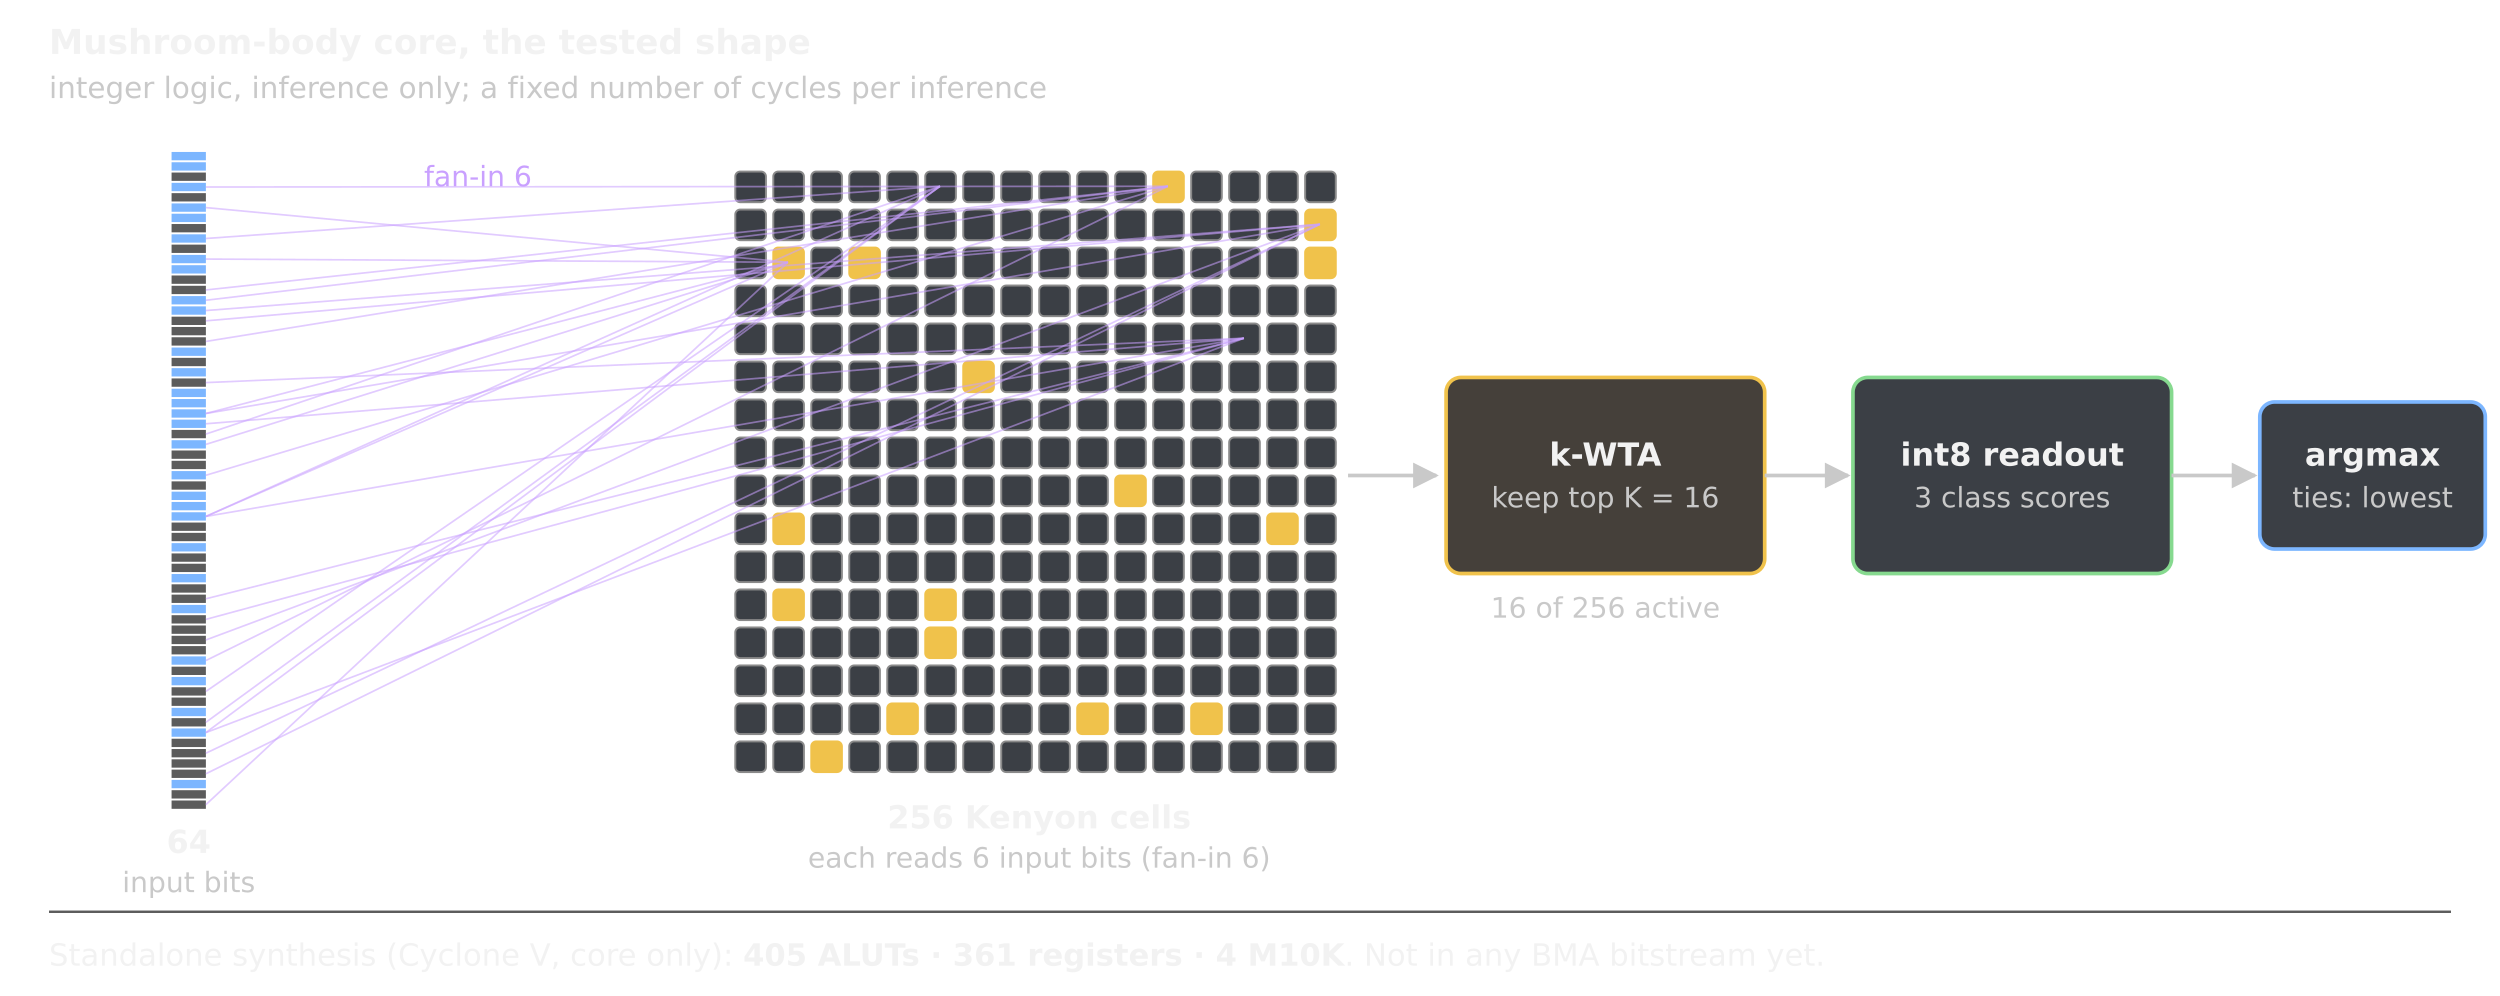
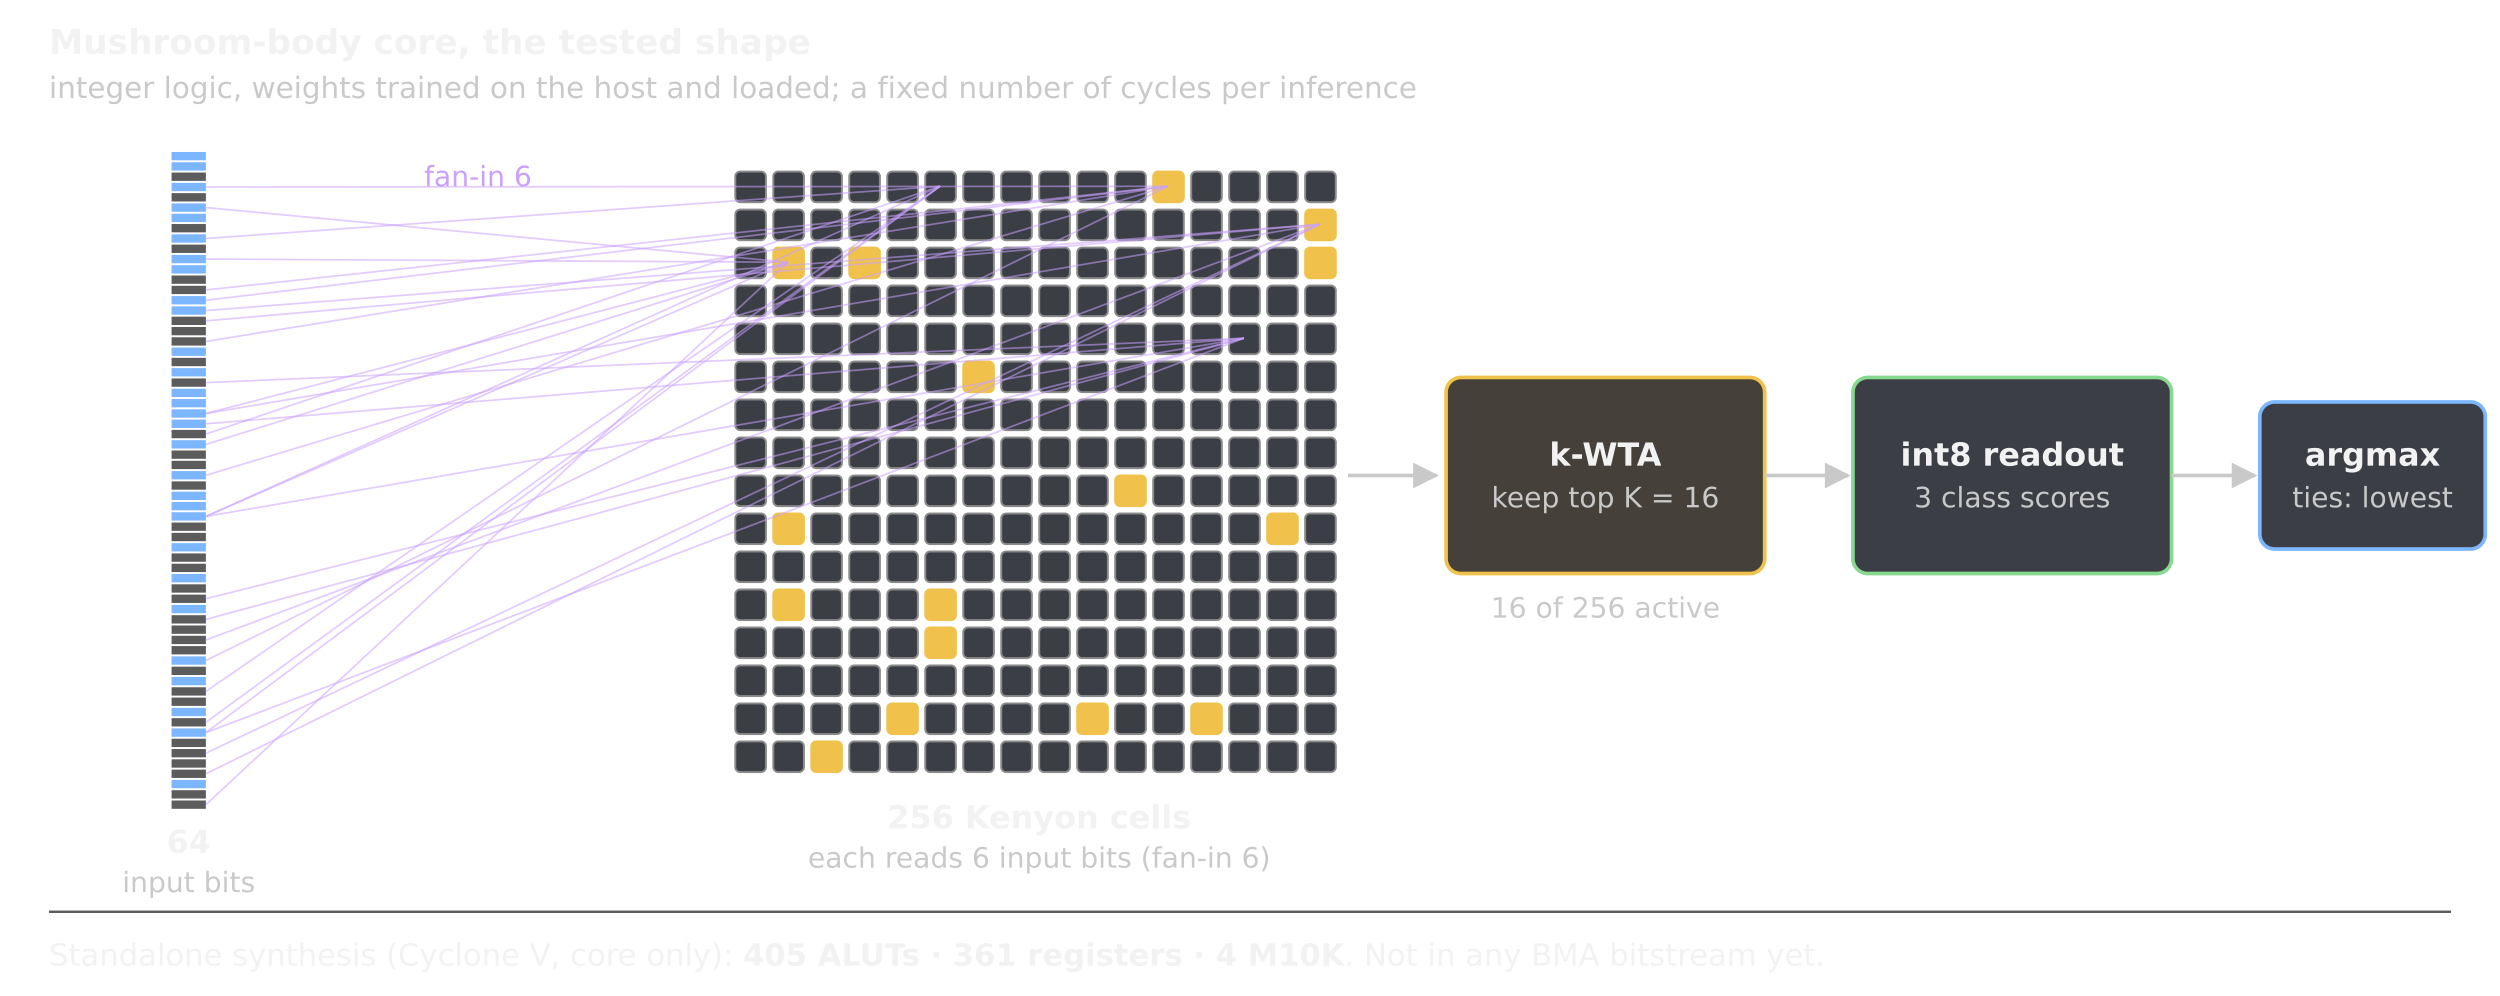
<svg xmlns="http://www.w3.org/2000/svg" width="1020" height="406" viewBox="0 0 1020 406" font-family="Segoe UI, DejaVu Sans, Arial, sans-serif" font-size="13" fill="#f2f2f2">
  <defs>
    <marker id="ar" viewBox="0 0 10 10" refX="9" refY="5" markerWidth="7" markerHeight="7" orient="auto-start-reverse">
      <path d="M0,0 L10,5 L0,10 z" fill="#c9c9c9" />
    </marker>
  </defs>
  <text x="20" y="22" font-weight="600" font-size="14">Mushroom-body core, the tested shape</text>
-   <text x="20" y="40" font-size="12" fill="#c9c9c9">integer logic, inference only; a fixed number of cycles per inference</text>
+   <text x="20" y="40" font-size="12" fill="#c9c9c9">integer logic, weights trained on the host and loaded; a fixed number of cycles per inference</text>
  <rect x="70" y="62.0" width="14" height="3.4" fill="#7cb6ff" />
  <rect x="70" y="66.2" width="14" height="3.4" fill="#7cb6ff" />
  <rect x="70" y="70.4" width="14" height="3.4" fill="#5c5c5c" />
  <rect x="70" y="74.6" width="14" height="3.4" fill="#7cb6ff" />
  <rect x="70" y="78.8" width="14" height="3.4" fill="#5c5c5c" />
  <rect x="70" y="83.0" width="14" height="3.4" fill="#7cb6ff" />
  <rect x="70" y="87.2" width="14" height="3.4" fill="#7cb6ff" />
  <rect x="70" y="91.4" width="14" height="3.4" fill="#5c5c5c" />
  <rect x="70" y="95.6" width="14" height="3.4" fill="#7cb6ff" />
  <rect x="70" y="99.8" width="14" height="3.4" fill="#5c5c5c" />
  <rect x="70" y="104.0" width="14" height="3.4" fill="#7cb6ff" />
  <rect x="70" y="108.2" width="14" height="3.4" fill="#7cb6ff" />
  <rect x="70" y="112.4" width="14" height="3.4" fill="#5c5c5c" />
  <rect x="70" y="116.6" width="14" height="3.4" fill="#5c5c5c" />
  <rect x="70" y="120.8" width="14" height="3.4" fill="#7cb6ff" />
  <rect x="70" y="125.0" width="14" height="3.4" fill="#7cb6ff" />
  <rect x="70" y="129.2" width="14" height="3.4" fill="#5c5c5c" />
  <rect x="70" y="133.4" width="14" height="3.4" fill="#5c5c5c" />
  <rect x="70" y="137.6" width="14" height="3.4" fill="#5c5c5c" />
  <rect x="70" y="141.8" width="14" height="3.4" fill="#7cb6ff" />
  <rect x="70" y="146.0" width="14" height="3.4" fill="#5c5c5c" />
  <rect x="70" y="150.2" width="14" height="3.4" fill="#7cb6ff" />
  <rect x="70" y="154.4" width="14" height="3.4" fill="#5c5c5c" />
  <rect x="70" y="158.6" width="14" height="3.4" fill="#7cb6ff" />
  <rect x="70" y="162.8" width="14" height="3.4" fill="#7cb6ff" />
  <rect x="70" y="167.0" width="14" height="3.4" fill="#7cb6ff" />
  <rect x="70" y="171.2" width="14" height="3.4" fill="#7cb6ff" />
  <rect x="70" y="175.4" width="14" height="3.4" fill="#5c5c5c" />
  <rect x="70" y="179.6" width="14" height="3.4" fill="#7cb6ff" />
  <rect x="70" y="183.8" width="14" height="3.4" fill="#5c5c5c" />
  <rect x="70" y="188.0" width="14" height="3.4" fill="#5c5c5c" />
  <rect x="70" y="192.2" width="14" height="3.4" fill="#7cb6ff" />
  <rect x="70" y="196.4" width="14" height="3.4" fill="#5c5c5c" />
  <rect x="70" y="200.6" width="14" height="3.4" fill="#7cb6ff" />
  <rect x="70" y="204.8" width="14" height="3.4" fill="#7cb6ff" />
  <rect x="70" y="209.0" width="14" height="3.4" fill="#7cb6ff" />
  <rect x="70" y="213.2" width="14" height="3.4" fill="#5c5c5c" />
  <rect x="70" y="217.4" width="14" height="3.4" fill="#5c5c5c" />
  <rect x="70" y="221.6" width="14" height="3.4" fill="#7cb6ff" />
  <rect x="70" y="225.8" width="14" height="3.4" fill="#5c5c5c" />
  <rect x="70" y="230.0" width="14" height="3.4" fill="#5c5c5c" />
  <rect x="70" y="234.2" width="14" height="3.4" fill="#7cb6ff" />
  <rect x="70" y="238.4" width="14" height="3.4" fill="#5c5c5c" />
  <rect x="70" y="242.6" width="14" height="3.4" fill="#5c5c5c" />
  <rect x="70" y="246.8" width="14" height="3.4" fill="#7cb6ff" />
  <rect x="70" y="251.0" width="14" height="3.4" fill="#5c5c5c" />
  <rect x="70" y="255.2" width="14" height="3.4" fill="#5c5c5c" />
  <rect x="70" y="259.4" width="14" height="3.4" fill="#5c5c5c" />
  <rect x="70" y="263.6" width="14" height="3.4" fill="#5c5c5c" />
  <rect x="70" y="267.8" width="14" height="3.4" fill="#7cb6ff" />
  <rect x="70" y="272.0" width="14" height="3.4" fill="#5c5c5c" />
  <rect x="70" y="276.2" width="14" height="3.4" fill="#7cb6ff" />
  <rect x="70" y="280.4" width="14" height="3.4" fill="#5c5c5c" />
  <rect x="70" y="284.6" width="14" height="3.4" fill="#5c5c5c" />
  <rect x="70" y="288.8" width="14" height="3.4" fill="#7cb6ff" />
  <rect x="70" y="293.0" width="14" height="3.4" fill="#5c5c5c" />
  <rect x="70" y="297.2" width="14" height="3.4" fill="#7cb6ff" />
  <rect x="70" y="301.4" width="14" height="3.4" fill="#5c5c5c" />
  <rect x="70" y="305.6" width="14" height="3.4" fill="#5c5c5c" />
  <rect x="70" y="309.8" width="14" height="3.4" fill="#5c5c5c" />
  <rect x="70" y="314.0" width="14" height="3.4" fill="#5c5c5c" />
  <rect x="70" y="318.2" width="14" height="3.4" fill="#7cb6ff" />
  <rect x="70" y="322.4" width="14" height="3.4" fill="#5c5c5c" />
  <rect x="70" y="326.6" width="14" height="3.4" fill="#5c5c5c" />
  <text x="77" y="348" text-anchor="middle" font-weight="600">64</text>
  <text x="77" y="364" text-anchor="middle" font-size="11.5" fill="#c9c9c9">input bits</text>
  <rect x="300.0" y="70.0" width="12.5" height="12.5" rx="2" fill="#3b3f45" stroke="#8a8a8a" stroke-width="0.8" />
  <rect x="315.5" y="70.0" width="12.5" height="12.5" rx="2" fill="#3b3f45" stroke="#8a8a8a" stroke-width="0.8" />
  <rect x="331.0" y="70.0" width="12.5" height="12.5" rx="2" fill="#3b3f45" stroke="#8a8a8a" stroke-width="0.8" />
  <rect x="346.5" y="70.0" width="12.5" height="12.5" rx="2" fill="#3b3f45" stroke="#8a8a8a" stroke-width="0.8" />
  <rect x="362.0" y="70.0" width="12.5" height="12.5" rx="2" fill="#3b3f45" stroke="#8a8a8a" stroke-width="0.8" />
  <rect x="377.5" y="70.0" width="12.5" height="12.5" rx="2" fill="#3b3f45" stroke="#8a8a8a" stroke-width="0.8" />
  <rect x="393.0" y="70.0" width="12.5" height="12.5" rx="2" fill="#3b3f45" stroke="#8a8a8a" stroke-width="0.8" />
  <rect x="408.5" y="70.0" width="12.5" height="12.5" rx="2" fill="#3b3f45" stroke="#8a8a8a" stroke-width="0.8" />
  <rect x="424.0" y="70.0" width="12.5" height="12.5" rx="2" fill="#3b3f45" stroke="#8a8a8a" stroke-width="0.8" />
  <rect x="439.5" y="70.0" width="12.5" height="12.5" rx="2" fill="#3b3f45" stroke="#8a8a8a" stroke-width="0.8" />
  <rect x="455.0" y="70.0" width="12.5" height="12.5" rx="2" fill="#3b3f45" stroke="#8a8a8a" stroke-width="0.8" />
  <rect x="470.5" y="70.0" width="12.5" height="12.5" rx="2" fill="#f0c24b" stroke="#f0c24b" stroke-width="0.8" />
  <rect x="486.0" y="70.0" width="12.5" height="12.5" rx="2" fill="#3b3f45" stroke="#8a8a8a" stroke-width="0.8" />
  <rect x="501.5" y="70.0" width="12.5" height="12.5" rx="2" fill="#3b3f45" stroke="#8a8a8a" stroke-width="0.8" />
  <rect x="517.0" y="70.0" width="12.5" height="12.5" rx="2" fill="#3b3f45" stroke="#8a8a8a" stroke-width="0.8" />
  <rect x="532.5" y="70.0" width="12.5" height="12.5" rx="2" fill="#3b3f45" stroke="#8a8a8a" stroke-width="0.8" />
  <rect x="300.0" y="85.5" width="12.5" height="12.5" rx="2" fill="#3b3f45" stroke="#8a8a8a" stroke-width="0.8" />
  <rect x="315.5" y="85.5" width="12.5" height="12.5" rx="2" fill="#3b3f45" stroke="#8a8a8a" stroke-width="0.8" />
  <rect x="331.0" y="85.5" width="12.5" height="12.5" rx="2" fill="#3b3f45" stroke="#8a8a8a" stroke-width="0.8" />
  <rect x="346.5" y="85.5" width="12.5" height="12.5" rx="2" fill="#3b3f45" stroke="#8a8a8a" stroke-width="0.8" />
  <rect x="362.0" y="85.5" width="12.5" height="12.5" rx="2" fill="#3b3f45" stroke="#8a8a8a" stroke-width="0.8" />
  <rect x="377.5" y="85.5" width="12.5" height="12.5" rx="2" fill="#3b3f45" stroke="#8a8a8a" stroke-width="0.8" />
  <rect x="393.0" y="85.5" width="12.5" height="12.5" rx="2" fill="#3b3f45" stroke="#8a8a8a" stroke-width="0.8" />
  <rect x="408.5" y="85.5" width="12.5" height="12.5" rx="2" fill="#3b3f45" stroke="#8a8a8a" stroke-width="0.8" />
  <rect x="424.0" y="85.5" width="12.5" height="12.5" rx="2" fill="#3b3f45" stroke="#8a8a8a" stroke-width="0.8" />
  <rect x="439.5" y="85.5" width="12.5" height="12.5" rx="2" fill="#3b3f45" stroke="#8a8a8a" stroke-width="0.8" />
  <rect x="455.0" y="85.5" width="12.5" height="12.5" rx="2" fill="#3b3f45" stroke="#8a8a8a" stroke-width="0.8" />
  <rect x="470.5" y="85.5" width="12.5" height="12.5" rx="2" fill="#3b3f45" stroke="#8a8a8a" stroke-width="0.8" />
  <rect x="486.0" y="85.5" width="12.5" height="12.5" rx="2" fill="#3b3f45" stroke="#8a8a8a" stroke-width="0.8" />
  <rect x="501.5" y="85.5" width="12.5" height="12.5" rx="2" fill="#3b3f45" stroke="#8a8a8a" stroke-width="0.8" />
  <rect x="517.0" y="85.5" width="12.5" height="12.5" rx="2" fill="#3b3f45" stroke="#8a8a8a" stroke-width="0.8" />
  <rect x="532.5" y="85.5" width="12.5" height="12.5" rx="2" fill="#f0c24b" stroke="#f0c24b" stroke-width="0.8" />
  <rect x="300.0" y="101.0" width="12.5" height="12.5" rx="2" fill="#3b3f45" stroke="#8a8a8a" stroke-width="0.8" />
  <rect x="315.5" y="101.0" width="12.5" height="12.5" rx="2" fill="#f0c24b" stroke="#f0c24b" stroke-width="0.8" />
  <rect x="331.0" y="101.0" width="12.5" height="12.5" rx="2" fill="#3b3f45" stroke="#8a8a8a" stroke-width="0.8" />
  <rect x="346.5" y="101.0" width="12.5" height="12.5" rx="2" fill="#f0c24b" stroke="#f0c24b" stroke-width="0.8" />
  <rect x="362.0" y="101.0" width="12.5" height="12.5" rx="2" fill="#3b3f45" stroke="#8a8a8a" stroke-width="0.8" />
  <rect x="377.5" y="101.0" width="12.5" height="12.5" rx="2" fill="#3b3f45" stroke="#8a8a8a" stroke-width="0.8" />
  <rect x="393.0" y="101.0" width="12.5" height="12.5" rx="2" fill="#3b3f45" stroke="#8a8a8a" stroke-width="0.8" />
  <rect x="408.5" y="101.0" width="12.5" height="12.5" rx="2" fill="#3b3f45" stroke="#8a8a8a" stroke-width="0.8" />
  <rect x="424.0" y="101.0" width="12.5" height="12.5" rx="2" fill="#3b3f45" stroke="#8a8a8a" stroke-width="0.8" />
  <rect x="439.5" y="101.0" width="12.5" height="12.5" rx="2" fill="#3b3f45" stroke="#8a8a8a" stroke-width="0.8" />
  <rect x="455.0" y="101.0" width="12.5" height="12.5" rx="2" fill="#3b3f45" stroke="#8a8a8a" stroke-width="0.8" />
  <rect x="470.5" y="101.0" width="12.5" height="12.5" rx="2" fill="#3b3f45" stroke="#8a8a8a" stroke-width="0.8" />
  <rect x="486.0" y="101.0" width="12.5" height="12.5" rx="2" fill="#3b3f45" stroke="#8a8a8a" stroke-width="0.8" />
  <rect x="501.5" y="101.0" width="12.5" height="12.5" rx="2" fill="#3b3f45" stroke="#8a8a8a" stroke-width="0.8" />
  <rect x="517.0" y="101.0" width="12.5" height="12.5" rx="2" fill="#3b3f45" stroke="#8a8a8a" stroke-width="0.8" />
  <rect x="532.5" y="101.0" width="12.5" height="12.5" rx="2" fill="#f0c24b" stroke="#f0c24b" stroke-width="0.8" />
  <rect x="300.0" y="116.5" width="12.5" height="12.5" rx="2" fill="#3b3f45" stroke="#8a8a8a" stroke-width="0.8" />
  <rect x="315.5" y="116.5" width="12.5" height="12.5" rx="2" fill="#3b3f45" stroke="#8a8a8a" stroke-width="0.8" />
  <rect x="331.0" y="116.5" width="12.5" height="12.5" rx="2" fill="#3b3f45" stroke="#8a8a8a" stroke-width="0.8" />
  <rect x="346.5" y="116.5" width="12.5" height="12.5" rx="2" fill="#3b3f45" stroke="#8a8a8a" stroke-width="0.8" />
  <rect x="362.0" y="116.5" width="12.5" height="12.5" rx="2" fill="#3b3f45" stroke="#8a8a8a" stroke-width="0.8" />
  <rect x="377.5" y="116.5" width="12.5" height="12.5" rx="2" fill="#3b3f45" stroke="#8a8a8a" stroke-width="0.8" />
  <rect x="393.0" y="116.5" width="12.5" height="12.5" rx="2" fill="#3b3f45" stroke="#8a8a8a" stroke-width="0.8" />
  <rect x="408.5" y="116.5" width="12.5" height="12.5" rx="2" fill="#3b3f45" stroke="#8a8a8a" stroke-width="0.8" />
  <rect x="424.0" y="116.5" width="12.5" height="12.5" rx="2" fill="#3b3f45" stroke="#8a8a8a" stroke-width="0.8" />
  <rect x="439.5" y="116.5" width="12.5" height="12.5" rx="2" fill="#3b3f45" stroke="#8a8a8a" stroke-width="0.8" />
  <rect x="455.0" y="116.5" width="12.5" height="12.5" rx="2" fill="#3b3f45" stroke="#8a8a8a" stroke-width="0.8" />
  <rect x="470.5" y="116.5" width="12.5" height="12.5" rx="2" fill="#3b3f45" stroke="#8a8a8a" stroke-width="0.8" />
  <rect x="486.0" y="116.5" width="12.5" height="12.5" rx="2" fill="#3b3f45" stroke="#8a8a8a" stroke-width="0.8" />
  <rect x="501.5" y="116.5" width="12.5" height="12.5" rx="2" fill="#3b3f45" stroke="#8a8a8a" stroke-width="0.8" />
  <rect x="517.0" y="116.5" width="12.5" height="12.5" rx="2" fill="#3b3f45" stroke="#8a8a8a" stroke-width="0.8" />
  <rect x="532.5" y="116.5" width="12.5" height="12.5" rx="2" fill="#3b3f45" stroke="#8a8a8a" stroke-width="0.8" />
  <rect x="300.0" y="132.0" width="12.5" height="12.5" rx="2" fill="#3b3f45" stroke="#8a8a8a" stroke-width="0.8" />
  <rect x="315.5" y="132.0" width="12.5" height="12.5" rx="2" fill="#3b3f45" stroke="#8a8a8a" stroke-width="0.8" />
  <rect x="331.0" y="132.0" width="12.5" height="12.5" rx="2" fill="#3b3f45" stroke="#8a8a8a" stroke-width="0.8" />
  <rect x="346.5" y="132.0" width="12.5" height="12.5" rx="2" fill="#3b3f45" stroke="#8a8a8a" stroke-width="0.8" />
  <rect x="362.0" y="132.0" width="12.5" height="12.5" rx="2" fill="#3b3f45" stroke="#8a8a8a" stroke-width="0.8" />
  <rect x="377.5" y="132.0" width="12.5" height="12.5" rx="2" fill="#3b3f45" stroke="#8a8a8a" stroke-width="0.8" />
  <rect x="393.0" y="132.0" width="12.5" height="12.5" rx="2" fill="#3b3f45" stroke="#8a8a8a" stroke-width="0.8" />
  <rect x="408.5" y="132.0" width="12.5" height="12.5" rx="2" fill="#3b3f45" stroke="#8a8a8a" stroke-width="0.8" />
  <rect x="424.0" y="132.0" width="12.5" height="12.5" rx="2" fill="#3b3f45" stroke="#8a8a8a" stroke-width="0.8" />
  <rect x="439.5" y="132.0" width="12.5" height="12.5" rx="2" fill="#3b3f45" stroke="#8a8a8a" stroke-width="0.8" />
  <rect x="455.0" y="132.0" width="12.5" height="12.5" rx="2" fill="#3b3f45" stroke="#8a8a8a" stroke-width="0.8" />
  <rect x="470.5" y="132.0" width="12.5" height="12.5" rx="2" fill="#3b3f45" stroke="#8a8a8a" stroke-width="0.8" />
  <rect x="486.0" y="132.0" width="12.5" height="12.5" rx="2" fill="#3b3f45" stroke="#8a8a8a" stroke-width="0.8" />
  <rect x="501.5" y="132.0" width="12.5" height="12.5" rx="2" fill="#3b3f45" stroke="#8a8a8a" stroke-width="0.8" />
  <rect x="517.0" y="132.0" width="12.5" height="12.5" rx="2" fill="#3b3f45" stroke="#8a8a8a" stroke-width="0.8" />
  <rect x="532.5" y="132.0" width="12.5" height="12.5" rx="2" fill="#3b3f45" stroke="#8a8a8a" stroke-width="0.8" />
  <rect x="300.0" y="147.5" width="12.5" height="12.5" rx="2" fill="#3b3f45" stroke="#8a8a8a" stroke-width="0.8" />
  <rect x="315.5" y="147.5" width="12.5" height="12.5" rx="2" fill="#3b3f45" stroke="#8a8a8a" stroke-width="0.8" />
  <rect x="331.0" y="147.5" width="12.5" height="12.5" rx="2" fill="#3b3f45" stroke="#8a8a8a" stroke-width="0.8" />
  <rect x="346.5" y="147.5" width="12.5" height="12.5" rx="2" fill="#3b3f45" stroke="#8a8a8a" stroke-width="0.8" />
  <rect x="362.0" y="147.5" width="12.5" height="12.5" rx="2" fill="#3b3f45" stroke="#8a8a8a" stroke-width="0.8" />
  <rect x="377.5" y="147.5" width="12.5" height="12.5" rx="2" fill="#3b3f45" stroke="#8a8a8a" stroke-width="0.8" />
  <rect x="393.0" y="147.5" width="12.5" height="12.5" rx="2" fill="#f0c24b" stroke="#f0c24b" stroke-width="0.8" />
  <rect x="408.5" y="147.5" width="12.5" height="12.5" rx="2" fill="#3b3f45" stroke="#8a8a8a" stroke-width="0.8" />
  <rect x="424.0" y="147.5" width="12.5" height="12.5" rx="2" fill="#3b3f45" stroke="#8a8a8a" stroke-width="0.8" />
  <rect x="439.5" y="147.5" width="12.5" height="12.5" rx="2" fill="#3b3f45" stroke="#8a8a8a" stroke-width="0.8" />
  <rect x="455.0" y="147.5" width="12.5" height="12.5" rx="2" fill="#3b3f45" stroke="#8a8a8a" stroke-width="0.8" />
  <rect x="470.5" y="147.5" width="12.5" height="12.5" rx="2" fill="#3b3f45" stroke="#8a8a8a" stroke-width="0.8" />
  <rect x="486.0" y="147.5" width="12.5" height="12.5" rx="2" fill="#3b3f45" stroke="#8a8a8a" stroke-width="0.8" />
  <rect x="501.5" y="147.5" width="12.5" height="12.5" rx="2" fill="#3b3f45" stroke="#8a8a8a" stroke-width="0.8" />
  <rect x="517.0" y="147.5" width="12.5" height="12.5" rx="2" fill="#3b3f45" stroke="#8a8a8a" stroke-width="0.8" />
  <rect x="532.5" y="147.5" width="12.5" height="12.5" rx="2" fill="#3b3f45" stroke="#8a8a8a" stroke-width="0.8" />
  <rect x="300.0" y="163.0" width="12.5" height="12.5" rx="2" fill="#3b3f45" stroke="#8a8a8a" stroke-width="0.8" />
  <rect x="315.5" y="163.0" width="12.5" height="12.5" rx="2" fill="#3b3f45" stroke="#8a8a8a" stroke-width="0.8" />
  <rect x="331.0" y="163.0" width="12.5" height="12.5" rx="2" fill="#3b3f45" stroke="#8a8a8a" stroke-width="0.8" />
  <rect x="346.5" y="163.0" width="12.5" height="12.5" rx="2" fill="#3b3f45" stroke="#8a8a8a" stroke-width="0.8" />
  <rect x="362.0" y="163.0" width="12.5" height="12.5" rx="2" fill="#3b3f45" stroke="#8a8a8a" stroke-width="0.8" />
  <rect x="377.5" y="163.0" width="12.5" height="12.5" rx="2" fill="#3b3f45" stroke="#8a8a8a" stroke-width="0.8" />
  <rect x="393.0" y="163.0" width="12.5" height="12.5" rx="2" fill="#3b3f45" stroke="#8a8a8a" stroke-width="0.8" />
  <rect x="408.5" y="163.0" width="12.5" height="12.5" rx="2" fill="#3b3f45" stroke="#8a8a8a" stroke-width="0.8" />
  <rect x="424.0" y="163.0" width="12.5" height="12.5" rx="2" fill="#3b3f45" stroke="#8a8a8a" stroke-width="0.8" />
  <rect x="439.5" y="163.0" width="12.5" height="12.5" rx="2" fill="#3b3f45" stroke="#8a8a8a" stroke-width="0.8" />
  <rect x="455.0" y="163.0" width="12.5" height="12.5" rx="2" fill="#3b3f45" stroke="#8a8a8a" stroke-width="0.8" />
  <rect x="470.5" y="163.0" width="12.5" height="12.5" rx="2" fill="#3b3f45" stroke="#8a8a8a" stroke-width="0.8" />
  <rect x="486.0" y="163.0" width="12.5" height="12.5" rx="2" fill="#3b3f45" stroke="#8a8a8a" stroke-width="0.8" />
  <rect x="501.5" y="163.0" width="12.5" height="12.5" rx="2" fill="#3b3f45" stroke="#8a8a8a" stroke-width="0.8" />
  <rect x="517.0" y="163.0" width="12.5" height="12.5" rx="2" fill="#3b3f45" stroke="#8a8a8a" stroke-width="0.8" />
  <rect x="532.5" y="163.0" width="12.5" height="12.5" rx="2" fill="#3b3f45" stroke="#8a8a8a" stroke-width="0.8" />
  <rect x="300.0" y="178.5" width="12.5" height="12.5" rx="2" fill="#3b3f45" stroke="#8a8a8a" stroke-width="0.8" />
  <rect x="315.5" y="178.5" width="12.5" height="12.5" rx="2" fill="#3b3f45" stroke="#8a8a8a" stroke-width="0.8" />
  <rect x="331.0" y="178.5" width="12.5" height="12.5" rx="2" fill="#3b3f45" stroke="#8a8a8a" stroke-width="0.8" />
  <rect x="346.5" y="178.5" width="12.5" height="12.5" rx="2" fill="#3b3f45" stroke="#8a8a8a" stroke-width="0.8" />
  <rect x="362.0" y="178.5" width="12.5" height="12.5" rx="2" fill="#3b3f45" stroke="#8a8a8a" stroke-width="0.8" />
  <rect x="377.5" y="178.5" width="12.5" height="12.5" rx="2" fill="#3b3f45" stroke="#8a8a8a" stroke-width="0.8" />
  <rect x="393.0" y="178.5" width="12.5" height="12.5" rx="2" fill="#3b3f45" stroke="#8a8a8a" stroke-width="0.8" />
  <rect x="408.5" y="178.5" width="12.5" height="12.5" rx="2" fill="#3b3f45" stroke="#8a8a8a" stroke-width="0.8" />
  <rect x="424.0" y="178.5" width="12.5" height="12.5" rx="2" fill="#3b3f45" stroke="#8a8a8a" stroke-width="0.8" />
  <rect x="439.5" y="178.5" width="12.5" height="12.5" rx="2" fill="#3b3f45" stroke="#8a8a8a" stroke-width="0.8" />
  <rect x="455.0" y="178.5" width="12.5" height="12.5" rx="2" fill="#3b3f45" stroke="#8a8a8a" stroke-width="0.8" />
  <rect x="470.5" y="178.5" width="12.5" height="12.5" rx="2" fill="#3b3f45" stroke="#8a8a8a" stroke-width="0.8" />
  <rect x="486.0" y="178.5" width="12.5" height="12.5" rx="2" fill="#3b3f45" stroke="#8a8a8a" stroke-width="0.8" />
  <rect x="501.5" y="178.5" width="12.5" height="12.5" rx="2" fill="#3b3f45" stroke="#8a8a8a" stroke-width="0.8" />
  <rect x="517.0" y="178.5" width="12.5" height="12.5" rx="2" fill="#3b3f45" stroke="#8a8a8a" stroke-width="0.8" />
  <rect x="532.5" y="178.5" width="12.5" height="12.5" rx="2" fill="#3b3f45" stroke="#8a8a8a" stroke-width="0.8" />
  <rect x="300.0" y="194.0" width="12.5" height="12.5" rx="2" fill="#3b3f45" stroke="#8a8a8a" stroke-width="0.8" />
  <rect x="315.5" y="194.0" width="12.5" height="12.5" rx="2" fill="#3b3f45" stroke="#8a8a8a" stroke-width="0.8" />
  <rect x="331.0" y="194.0" width="12.5" height="12.5" rx="2" fill="#3b3f45" stroke="#8a8a8a" stroke-width="0.8" />
  <rect x="346.5" y="194.0" width="12.5" height="12.5" rx="2" fill="#3b3f45" stroke="#8a8a8a" stroke-width="0.8" />
  <rect x="362.0" y="194.0" width="12.5" height="12.5" rx="2" fill="#3b3f45" stroke="#8a8a8a" stroke-width="0.8" />
  <rect x="377.5" y="194.0" width="12.5" height="12.5" rx="2" fill="#3b3f45" stroke="#8a8a8a" stroke-width="0.8" />
  <rect x="393.0" y="194.0" width="12.5" height="12.5" rx="2" fill="#3b3f45" stroke="#8a8a8a" stroke-width="0.8" />
  <rect x="408.5" y="194.0" width="12.5" height="12.5" rx="2" fill="#3b3f45" stroke="#8a8a8a" stroke-width="0.8" />
  <rect x="424.0" y="194.0" width="12.5" height="12.5" rx="2" fill="#3b3f45" stroke="#8a8a8a" stroke-width="0.8" />
  <rect x="439.5" y="194.0" width="12.5" height="12.5" rx="2" fill="#3b3f45" stroke="#8a8a8a" stroke-width="0.8" />
  <rect x="455.0" y="194.0" width="12.5" height="12.5" rx="2" fill="#f0c24b" stroke="#f0c24b" stroke-width="0.8" />
  <rect x="470.5" y="194.0" width="12.5" height="12.5" rx="2" fill="#3b3f45" stroke="#8a8a8a" stroke-width="0.8" />
  <rect x="486.0" y="194.0" width="12.5" height="12.5" rx="2" fill="#3b3f45" stroke="#8a8a8a" stroke-width="0.8" />
  <rect x="501.5" y="194.0" width="12.5" height="12.5" rx="2" fill="#3b3f45" stroke="#8a8a8a" stroke-width="0.8" />
  <rect x="517.0" y="194.0" width="12.5" height="12.5" rx="2" fill="#3b3f45" stroke="#8a8a8a" stroke-width="0.8" />
  <rect x="532.5" y="194.0" width="12.5" height="12.5" rx="2" fill="#3b3f45" stroke="#8a8a8a" stroke-width="0.8" />
  <rect x="300.0" y="209.5" width="12.5" height="12.5" rx="2" fill="#3b3f45" stroke="#8a8a8a" stroke-width="0.8" />
  <rect x="315.5" y="209.5" width="12.5" height="12.5" rx="2" fill="#f0c24b" stroke="#f0c24b" stroke-width="0.8" />
  <rect x="331.0" y="209.5" width="12.5" height="12.5" rx="2" fill="#3b3f45" stroke="#8a8a8a" stroke-width="0.8" />
  <rect x="346.5" y="209.5" width="12.5" height="12.5" rx="2" fill="#3b3f45" stroke="#8a8a8a" stroke-width="0.8" />
  <rect x="362.0" y="209.5" width="12.5" height="12.5" rx="2" fill="#3b3f45" stroke="#8a8a8a" stroke-width="0.8" />
  <rect x="377.5" y="209.5" width="12.5" height="12.5" rx="2" fill="#3b3f45" stroke="#8a8a8a" stroke-width="0.8" />
  <rect x="393.0" y="209.5" width="12.5" height="12.5" rx="2" fill="#3b3f45" stroke="#8a8a8a" stroke-width="0.8" />
  <rect x="408.5" y="209.5" width="12.5" height="12.5" rx="2" fill="#3b3f45" stroke="#8a8a8a" stroke-width="0.8" />
  <rect x="424.0" y="209.5" width="12.5" height="12.5" rx="2" fill="#3b3f45" stroke="#8a8a8a" stroke-width="0.8" />
  <rect x="439.5" y="209.5" width="12.5" height="12.5" rx="2" fill="#3b3f45" stroke="#8a8a8a" stroke-width="0.8" />
  <rect x="455.0" y="209.5" width="12.5" height="12.5" rx="2" fill="#3b3f45" stroke="#8a8a8a" stroke-width="0.8" />
  <rect x="470.5" y="209.5" width="12.5" height="12.5" rx="2" fill="#3b3f45" stroke="#8a8a8a" stroke-width="0.8" />
  <rect x="486.0" y="209.5" width="12.5" height="12.5" rx="2" fill="#3b3f45" stroke="#8a8a8a" stroke-width="0.8" />
  <rect x="501.5" y="209.5" width="12.5" height="12.5" rx="2" fill="#3b3f45" stroke="#8a8a8a" stroke-width="0.8" />
  <rect x="517.0" y="209.5" width="12.5" height="12.5" rx="2" fill="#f0c24b" stroke="#f0c24b" stroke-width="0.8" />
  <rect x="532.5" y="209.5" width="12.5" height="12.5" rx="2" fill="#3b3f45" stroke="#8a8a8a" stroke-width="0.8" />
  <rect x="300.0" y="225.0" width="12.5" height="12.5" rx="2" fill="#3b3f45" stroke="#8a8a8a" stroke-width="0.8" />
  <rect x="315.5" y="225.0" width="12.5" height="12.5" rx="2" fill="#3b3f45" stroke="#8a8a8a" stroke-width="0.8" />
  <rect x="331.0" y="225.0" width="12.5" height="12.5" rx="2" fill="#3b3f45" stroke="#8a8a8a" stroke-width="0.8" />
  <rect x="346.5" y="225.0" width="12.5" height="12.5" rx="2" fill="#3b3f45" stroke="#8a8a8a" stroke-width="0.8" />
  <rect x="362.0" y="225.0" width="12.5" height="12.5" rx="2" fill="#3b3f45" stroke="#8a8a8a" stroke-width="0.8" />
  <rect x="377.5" y="225.0" width="12.5" height="12.5" rx="2" fill="#3b3f45" stroke="#8a8a8a" stroke-width="0.8" />
  <rect x="393.0" y="225.0" width="12.5" height="12.5" rx="2" fill="#3b3f45" stroke="#8a8a8a" stroke-width="0.8" />
  <rect x="408.5" y="225.0" width="12.5" height="12.5" rx="2" fill="#3b3f45" stroke="#8a8a8a" stroke-width="0.8" />
  <rect x="424.0" y="225.0" width="12.5" height="12.5" rx="2" fill="#3b3f45" stroke="#8a8a8a" stroke-width="0.8" />
  <rect x="439.5" y="225.0" width="12.5" height="12.5" rx="2" fill="#3b3f45" stroke="#8a8a8a" stroke-width="0.8" />
  <rect x="455.0" y="225.0" width="12.5" height="12.5" rx="2" fill="#3b3f45" stroke="#8a8a8a" stroke-width="0.8" />
  <rect x="470.5" y="225.0" width="12.5" height="12.5" rx="2" fill="#3b3f45" stroke="#8a8a8a" stroke-width="0.8" />
  <rect x="486.0" y="225.0" width="12.5" height="12.5" rx="2" fill="#3b3f45" stroke="#8a8a8a" stroke-width="0.8" />
  <rect x="501.5" y="225.0" width="12.5" height="12.5" rx="2" fill="#3b3f45" stroke="#8a8a8a" stroke-width="0.8" />
  <rect x="517.0" y="225.0" width="12.5" height="12.5" rx="2" fill="#3b3f45" stroke="#8a8a8a" stroke-width="0.8" />
  <rect x="532.5" y="225.0" width="12.5" height="12.5" rx="2" fill="#3b3f45" stroke="#8a8a8a" stroke-width="0.8" />
  <rect x="300.0" y="240.5" width="12.5" height="12.5" rx="2" fill="#3b3f45" stroke="#8a8a8a" stroke-width="0.8" />
  <rect x="315.5" y="240.5" width="12.5" height="12.5" rx="2" fill="#f0c24b" stroke="#f0c24b" stroke-width="0.8" />
  <rect x="331.0" y="240.5" width="12.5" height="12.5" rx="2" fill="#3b3f45" stroke="#8a8a8a" stroke-width="0.8" />
  <rect x="346.5" y="240.5" width="12.5" height="12.5" rx="2" fill="#3b3f45" stroke="#8a8a8a" stroke-width="0.8" />
  <rect x="362.0" y="240.5" width="12.5" height="12.5" rx="2" fill="#3b3f45" stroke="#8a8a8a" stroke-width="0.8" />
  <rect x="377.5" y="240.5" width="12.5" height="12.5" rx="2" fill="#f0c24b" stroke="#f0c24b" stroke-width="0.8" />
  <rect x="393.0" y="240.5" width="12.5" height="12.5" rx="2" fill="#3b3f45" stroke="#8a8a8a" stroke-width="0.8" />
  <rect x="408.5" y="240.5" width="12.5" height="12.5" rx="2" fill="#3b3f45" stroke="#8a8a8a" stroke-width="0.8" />
  <rect x="424.0" y="240.5" width="12.5" height="12.5" rx="2" fill="#3b3f45" stroke="#8a8a8a" stroke-width="0.8" />
  <rect x="439.5" y="240.5" width="12.5" height="12.5" rx="2" fill="#3b3f45" stroke="#8a8a8a" stroke-width="0.8" />
  <rect x="455.0" y="240.5" width="12.5" height="12.5" rx="2" fill="#3b3f45" stroke="#8a8a8a" stroke-width="0.8" />
  <rect x="470.5" y="240.5" width="12.5" height="12.5" rx="2" fill="#3b3f45" stroke="#8a8a8a" stroke-width="0.8" />
  <rect x="486.0" y="240.5" width="12.5" height="12.5" rx="2" fill="#3b3f45" stroke="#8a8a8a" stroke-width="0.8" />
  <rect x="501.5" y="240.5" width="12.5" height="12.5" rx="2" fill="#3b3f45" stroke="#8a8a8a" stroke-width="0.8" />
  <rect x="517.0" y="240.5" width="12.5" height="12.5" rx="2" fill="#3b3f45" stroke="#8a8a8a" stroke-width="0.8" />
  <rect x="532.5" y="240.5" width="12.5" height="12.5" rx="2" fill="#3b3f45" stroke="#8a8a8a" stroke-width="0.8" />
  <rect x="300.0" y="256.0" width="12.5" height="12.5" rx="2" fill="#3b3f45" stroke="#8a8a8a" stroke-width="0.8" />
  <rect x="315.5" y="256.0" width="12.5" height="12.5" rx="2" fill="#3b3f45" stroke="#8a8a8a" stroke-width="0.8" />
  <rect x="331.0" y="256.0" width="12.5" height="12.5" rx="2" fill="#3b3f45" stroke="#8a8a8a" stroke-width="0.8" />
  <rect x="346.5" y="256.0" width="12.5" height="12.5" rx="2" fill="#3b3f45" stroke="#8a8a8a" stroke-width="0.8" />
  <rect x="362.0" y="256.0" width="12.5" height="12.5" rx="2" fill="#3b3f45" stroke="#8a8a8a" stroke-width="0.8" />
  <rect x="377.5" y="256.0" width="12.5" height="12.5" rx="2" fill="#f0c24b" stroke="#f0c24b" stroke-width="0.8" />
  <rect x="393.0" y="256.0" width="12.5" height="12.5" rx="2" fill="#3b3f45" stroke="#8a8a8a" stroke-width="0.8" />
  <rect x="408.5" y="256.0" width="12.5" height="12.5" rx="2" fill="#3b3f45" stroke="#8a8a8a" stroke-width="0.8" />
  <rect x="424.0" y="256.0" width="12.5" height="12.5" rx="2" fill="#3b3f45" stroke="#8a8a8a" stroke-width="0.8" />
  <rect x="439.5" y="256.0" width="12.5" height="12.5" rx="2" fill="#3b3f45" stroke="#8a8a8a" stroke-width="0.8" />
  <rect x="455.0" y="256.0" width="12.5" height="12.5" rx="2" fill="#3b3f45" stroke="#8a8a8a" stroke-width="0.8" />
  <rect x="470.5" y="256.0" width="12.5" height="12.5" rx="2" fill="#3b3f45" stroke="#8a8a8a" stroke-width="0.8" />
  <rect x="486.0" y="256.0" width="12.5" height="12.5" rx="2" fill="#3b3f45" stroke="#8a8a8a" stroke-width="0.8" />
  <rect x="501.5" y="256.0" width="12.5" height="12.5" rx="2" fill="#3b3f45" stroke="#8a8a8a" stroke-width="0.8" />
  <rect x="517.0" y="256.0" width="12.5" height="12.5" rx="2" fill="#3b3f45" stroke="#8a8a8a" stroke-width="0.8" />
  <rect x="532.5" y="256.0" width="12.5" height="12.5" rx="2" fill="#3b3f45" stroke="#8a8a8a" stroke-width="0.8" />
  <rect x="300.0" y="271.5" width="12.5" height="12.5" rx="2" fill="#3b3f45" stroke="#8a8a8a" stroke-width="0.8" />
  <rect x="315.5" y="271.5" width="12.5" height="12.5" rx="2" fill="#3b3f45" stroke="#8a8a8a" stroke-width="0.8" />
  <rect x="331.0" y="271.5" width="12.5" height="12.5" rx="2" fill="#3b3f45" stroke="#8a8a8a" stroke-width="0.8" />
  <rect x="346.5" y="271.5" width="12.5" height="12.5" rx="2" fill="#3b3f45" stroke="#8a8a8a" stroke-width="0.8" />
  <rect x="362.0" y="271.5" width="12.5" height="12.5" rx="2" fill="#3b3f45" stroke="#8a8a8a" stroke-width="0.8" />
  <rect x="377.5" y="271.5" width="12.5" height="12.5" rx="2" fill="#3b3f45" stroke="#8a8a8a" stroke-width="0.8" />
  <rect x="393.0" y="271.5" width="12.5" height="12.5" rx="2" fill="#3b3f45" stroke="#8a8a8a" stroke-width="0.8" />
  <rect x="408.5" y="271.5" width="12.5" height="12.5" rx="2" fill="#3b3f45" stroke="#8a8a8a" stroke-width="0.8" />
  <rect x="424.0" y="271.5" width="12.5" height="12.5" rx="2" fill="#3b3f45" stroke="#8a8a8a" stroke-width="0.8" />
  <rect x="439.5" y="271.5" width="12.5" height="12.5" rx="2" fill="#3b3f45" stroke="#8a8a8a" stroke-width="0.8" />
  <rect x="455.0" y="271.5" width="12.5" height="12.5" rx="2" fill="#3b3f45" stroke="#8a8a8a" stroke-width="0.8" />
  <rect x="470.5" y="271.5" width="12.5" height="12.5" rx="2" fill="#3b3f45" stroke="#8a8a8a" stroke-width="0.8" />
  <rect x="486.0" y="271.5" width="12.5" height="12.5" rx="2" fill="#3b3f45" stroke="#8a8a8a" stroke-width="0.8" />
  <rect x="501.5" y="271.5" width="12.5" height="12.5" rx="2" fill="#3b3f45" stroke="#8a8a8a" stroke-width="0.8" />
  <rect x="517.0" y="271.5" width="12.5" height="12.5" rx="2" fill="#3b3f45" stroke="#8a8a8a" stroke-width="0.8" />
  <rect x="532.5" y="271.5" width="12.5" height="12.5" rx="2" fill="#3b3f45" stroke="#8a8a8a" stroke-width="0.8" />
  <rect x="300.0" y="287.0" width="12.5" height="12.5" rx="2" fill="#3b3f45" stroke="#8a8a8a" stroke-width="0.8" />
  <rect x="315.5" y="287.0" width="12.5" height="12.5" rx="2" fill="#3b3f45" stroke="#8a8a8a" stroke-width="0.8" />
  <rect x="331.0" y="287.0" width="12.5" height="12.5" rx="2" fill="#3b3f45" stroke="#8a8a8a" stroke-width="0.8" />
  <rect x="346.5" y="287.0" width="12.5" height="12.5" rx="2" fill="#3b3f45" stroke="#8a8a8a" stroke-width="0.8" />
  <rect x="362.0" y="287.0" width="12.5" height="12.5" rx="2" fill="#f0c24b" stroke="#f0c24b" stroke-width="0.8" />
  <rect x="377.5" y="287.0" width="12.5" height="12.5" rx="2" fill="#3b3f45" stroke="#8a8a8a" stroke-width="0.8" />
  <rect x="393.0" y="287.0" width="12.5" height="12.5" rx="2" fill="#3b3f45" stroke="#8a8a8a" stroke-width="0.8" />
  <rect x="408.5" y="287.0" width="12.5" height="12.5" rx="2" fill="#3b3f45" stroke="#8a8a8a" stroke-width="0.8" />
  <rect x="424.0" y="287.0" width="12.5" height="12.5" rx="2" fill="#3b3f45" stroke="#8a8a8a" stroke-width="0.8" />
  <rect x="439.5" y="287.0" width="12.5" height="12.5" rx="2" fill="#f0c24b" stroke="#f0c24b" stroke-width="0.8" />
  <rect x="455.0" y="287.0" width="12.5" height="12.5" rx="2" fill="#3b3f45" stroke="#8a8a8a" stroke-width="0.8" />
  <rect x="470.5" y="287.0" width="12.5" height="12.5" rx="2" fill="#3b3f45" stroke="#8a8a8a" stroke-width="0.8" />
  <rect x="486.0" y="287.0" width="12.5" height="12.5" rx="2" fill="#f0c24b" stroke="#f0c24b" stroke-width="0.8" />
  <rect x="501.5" y="287.0" width="12.5" height="12.5" rx="2" fill="#3b3f45" stroke="#8a8a8a" stroke-width="0.8" />
  <rect x="517.0" y="287.0" width="12.5" height="12.5" rx="2" fill="#3b3f45" stroke="#8a8a8a" stroke-width="0.8" />
  <rect x="532.5" y="287.0" width="12.5" height="12.5" rx="2" fill="#3b3f45" stroke="#8a8a8a" stroke-width="0.8" />
  <rect x="300.0" y="302.5" width="12.5" height="12.5" rx="2" fill="#3b3f45" stroke="#8a8a8a" stroke-width="0.8" />
  <rect x="315.5" y="302.5" width="12.5" height="12.5" rx="2" fill="#3b3f45" stroke="#8a8a8a" stroke-width="0.8" />
  <rect x="331.0" y="302.5" width="12.5" height="12.5" rx="2" fill="#f0c24b" stroke="#f0c24b" stroke-width="0.8" />
  <rect x="346.5" y="302.5" width="12.5" height="12.5" rx="2" fill="#3b3f45" stroke="#8a8a8a" stroke-width="0.8" />
  <rect x="362.0" y="302.5" width="12.5" height="12.5" rx="2" fill="#3b3f45" stroke="#8a8a8a" stroke-width="0.8" />
  <rect x="377.5" y="302.5" width="12.5" height="12.5" rx="2" fill="#3b3f45" stroke="#8a8a8a" stroke-width="0.8" />
  <rect x="393.0" y="302.5" width="12.5" height="12.5" rx="2" fill="#3b3f45" stroke="#8a8a8a" stroke-width="0.8" />
  <rect x="408.5" y="302.5" width="12.5" height="12.5" rx="2" fill="#3b3f45" stroke="#8a8a8a" stroke-width="0.8" />
  <rect x="424.0" y="302.5" width="12.5" height="12.5" rx="2" fill="#3b3f45" stroke="#8a8a8a" stroke-width="0.8" />
  <rect x="439.5" y="302.5" width="12.5" height="12.5" rx="2" fill="#3b3f45" stroke="#8a8a8a" stroke-width="0.8" />
  <rect x="455.0" y="302.5" width="12.5" height="12.5" rx="2" fill="#3b3f45" stroke="#8a8a8a" stroke-width="0.8" />
  <rect x="470.5" y="302.5" width="12.5" height="12.5" rx="2" fill="#3b3f45" stroke="#8a8a8a" stroke-width="0.8" />
  <rect x="486.0" y="302.5" width="12.5" height="12.5" rx="2" fill="#3b3f45" stroke="#8a8a8a" stroke-width="0.8" />
  <rect x="501.5" y="302.5" width="12.5" height="12.5" rx="2" fill="#3b3f45" stroke="#8a8a8a" stroke-width="0.8" />
  <rect x="517.0" y="302.5" width="12.5" height="12.5" rx="2" fill="#3b3f45" stroke="#8a8a8a" stroke-width="0.8" />
  <rect x="532.5" y="302.5" width="12.5" height="12.5" rx="2" fill="#3b3f45" stroke="#8a8a8a" stroke-width="0.8" />
  <line x1="84" y1="122.5" x2="476.5" y2="76.0" stroke="#c9a0ff" stroke-width="0.7" opacity="0.55" />
  <line x1="84" y1="193.9" x2="476.5" y2="76.0" stroke="#c9a0ff" stroke-width="0.7" opacity="0.55" />
  <line x1="84" y1="76.3" x2="476.5" y2="76.0" stroke="#c9a0ff" stroke-width="0.7" opacity="0.55" />
  <line x1="84" y1="118.3" x2="476.5" y2="76.0" stroke="#c9a0ff" stroke-width="0.7" opacity="0.55" />
  <line x1="84" y1="269.5" x2="476.5" y2="76.0" stroke="#c9a0ff" stroke-width="0.7" opacity="0.55" />
  <line x1="84" y1="139.3" x2="476.5" y2="76.0" stroke="#c9a0ff" stroke-width="0.7" opacity="0.55" />
  <line x1="84" y1="130.9" x2="538.5" y2="91.5" stroke="#c9a0ff" stroke-width="0.7" opacity="0.55" />
  <line x1="84" y1="261.1" x2="538.5" y2="91.5" stroke="#c9a0ff" stroke-width="0.7" opacity="0.55" />
  <line x1="84" y1="126.7" x2="538.5" y2="91.5" stroke="#c9a0ff" stroke-width="0.7" opacity="0.55" />
  <line x1="84" y1="168.7" x2="538.5" y2="91.5" stroke="#c9a0ff" stroke-width="0.7" opacity="0.55" />
  <line x1="84" y1="315.7" x2="538.5" y2="91.5" stroke="#c9a0ff" stroke-width="0.7" opacity="0.55" />
  <line x1="84" y1="307.3" x2="538.5" y2="91.5" stroke="#c9a0ff" stroke-width="0.7" opacity="0.55" />
  <line x1="84" y1="328.3" x2="321.5" y2="107.0" stroke="#c9a0ff" stroke-width="0.7" opacity="0.55" />
  <line x1="84" y1="84.7" x2="321.5" y2="107.0" stroke="#c9a0ff" stroke-width="0.7" opacity="0.55" />
  <line x1="84" y1="105.7" x2="321.5" y2="107.0" stroke="#c9a0ff" stroke-width="0.7" opacity="0.55" />
  <line x1="84" y1="181.3" x2="321.5" y2="107.0" stroke="#c9a0ff" stroke-width="0.7" opacity="0.55" />
  <line x1="84" y1="168.7" x2="321.5" y2="107.0" stroke="#c9a0ff" stroke-width="0.7" opacity="0.55" />
  <line x1="84" y1="210.7" x2="321.5" y2="107.0" stroke="#c9a0ff" stroke-width="0.7" opacity="0.55" />
  <line x1="84" y1="210.7" x2="383.5" y2="76.0" stroke="#c9a0ff" stroke-width="0.7" opacity="0.55" />
  <line x1="84" y1="298.9" x2="383.5" y2="76.0" stroke="#c9a0ff" stroke-width="0.7" opacity="0.55" />
  <line x1="84" y1="97.3" x2="383.5" y2="76.0" stroke="#c9a0ff" stroke-width="0.7" opacity="0.55" />
  <line x1="84" y1="282.1" x2="383.5" y2="76.0" stroke="#c9a0ff" stroke-width="0.7" opacity="0.55" />
  <line x1="84" y1="177.1" x2="383.5" y2="76.0" stroke="#c9a0ff" stroke-width="0.7" opacity="0.55" />
  <line x1="84" y1="294.7" x2="383.5" y2="76.0" stroke="#c9a0ff" stroke-width="0.7" opacity="0.55" />
  <line x1="84" y1="210.7" x2="507.5" y2="138.0" stroke="#c9a0ff" stroke-width="0.7" opacity="0.55" />
  <line x1="84" y1="252.7" x2="507.5" y2="138.0" stroke="#c9a0ff" stroke-width="0.7" opacity="0.55" />
  <line x1="84" y1="172.9" x2="507.5" y2="138.0" stroke="#c9a0ff" stroke-width="0.7" opacity="0.55" />
  <line x1="84" y1="156.1" x2="507.5" y2="138.0" stroke="#c9a0ff" stroke-width="0.7" opacity="0.55" />
  <line x1="84" y1="244.3" x2="507.5" y2="138.0" stroke="#c9a0ff" stroke-width="0.7" opacity="0.55" />
  <line x1="84" y1="298.9" x2="507.5" y2="138.0" stroke="#c9a0ff" stroke-width="0.7" opacity="0.55" />
  <text x="424" y="338" text-anchor="middle" font-weight="600">256 Kenyon cells</text>
  <text x="424" y="354" text-anchor="middle" font-size="11.5" fill="#c9c9c9">each reads 6 input bits (fan-in 6)</text>
  <text x="195.0" y="76" text-anchor="middle" font-size="11.5" fill="#c9a0ff">fan-in 6</text>
  <line x1="550" y1="194" x2="586" y2="194" stroke="#c9c9c9" stroke-width="1.5" marker-end="url(#ar)" />
  <rect x="590" y="154" width="130" height="80" rx="6" fill="#45403a" stroke="#f0c24b" stroke-width="1.5" />
  <text x="655.0" y="190.0" text-anchor="middle" font-size="13" font-weight="600">k-WTA</text>
  <text x="655.0" y="207.0" text-anchor="middle" font-size="11.5" fill="#c9c9c9">keep top K = 16</text>
  <text x="655" y="252" text-anchor="middle" font-size="11.5" fill="#c9c9c9">16 of 256 active</text>
  <line x1="720" y1="194" x2="754" y2="194" stroke="#c9c9c9" stroke-width="1.5" marker-end="url(#ar)" />
  <rect x="756" y="154" width="130" height="80" rx="6" fill="#3b3f45" stroke="#86d98f" stroke-width="1.5" />
  <text x="821.0" y="190.0" text-anchor="middle" font-size="13" font-weight="600">int8 readout</text>
  <text x="821.0" y="207.0" text-anchor="middle" font-size="11.5" fill="#c9c9c9">3 class scores</text>
  <line x1="886" y1="194" x2="920" y2="194" stroke="#c9c9c9" stroke-width="1.5" marker-end="url(#ar)" />
  <rect x="922" y="164" width="92" height="60" rx="6" fill="#3b3f45" stroke="#7cb6ff" stroke-width="1.5" />
  <text x="968.0" y="190.0" text-anchor="middle" font-size="13" font-weight="600">argmax</text>
  <text x="968.0" y="207.0" text-anchor="middle" font-size="11.5" fill="#c9c9c9">ties: lowest</text>
  <line x1="20" y1="372" x2="1000" y2="372" stroke="#5c5c5c" />
  <text x="20" y="394" font-size="12.5">Standalone synthesis (Cyclone V, core only): <tspan font-weight="600">405 ALUTs · 361 registers · 4 M10K</tspan>.  Not in any BMA bitstream yet.</text>
</svg>
